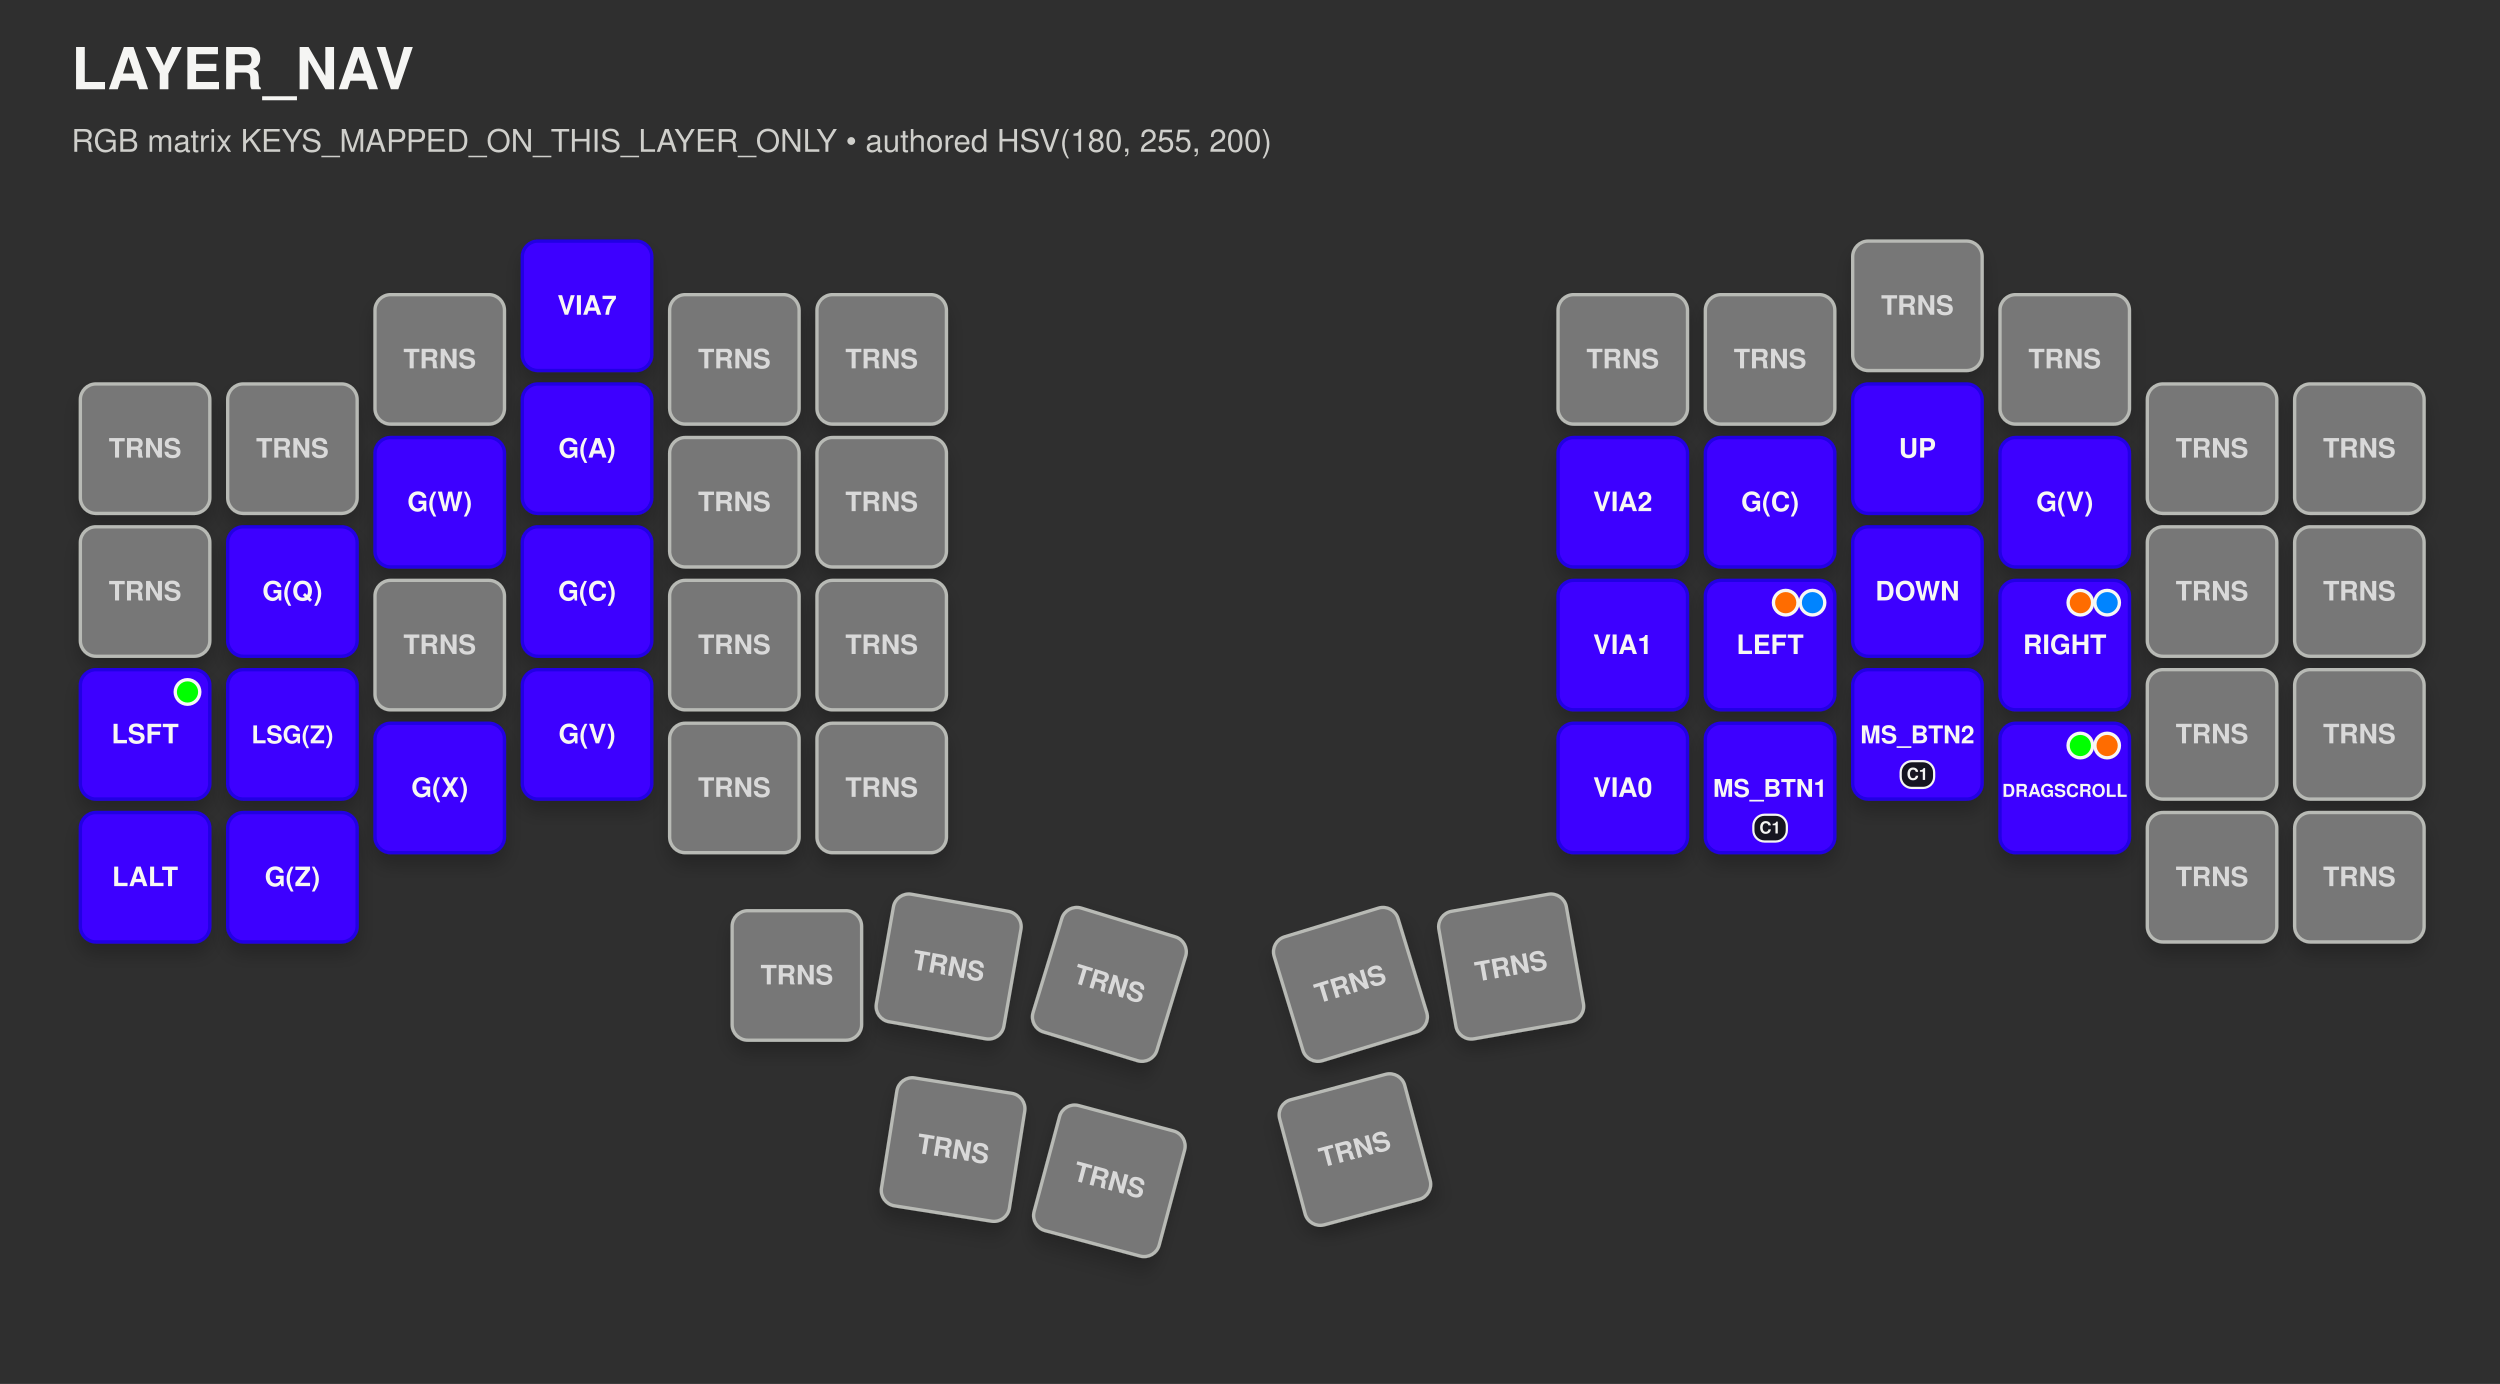
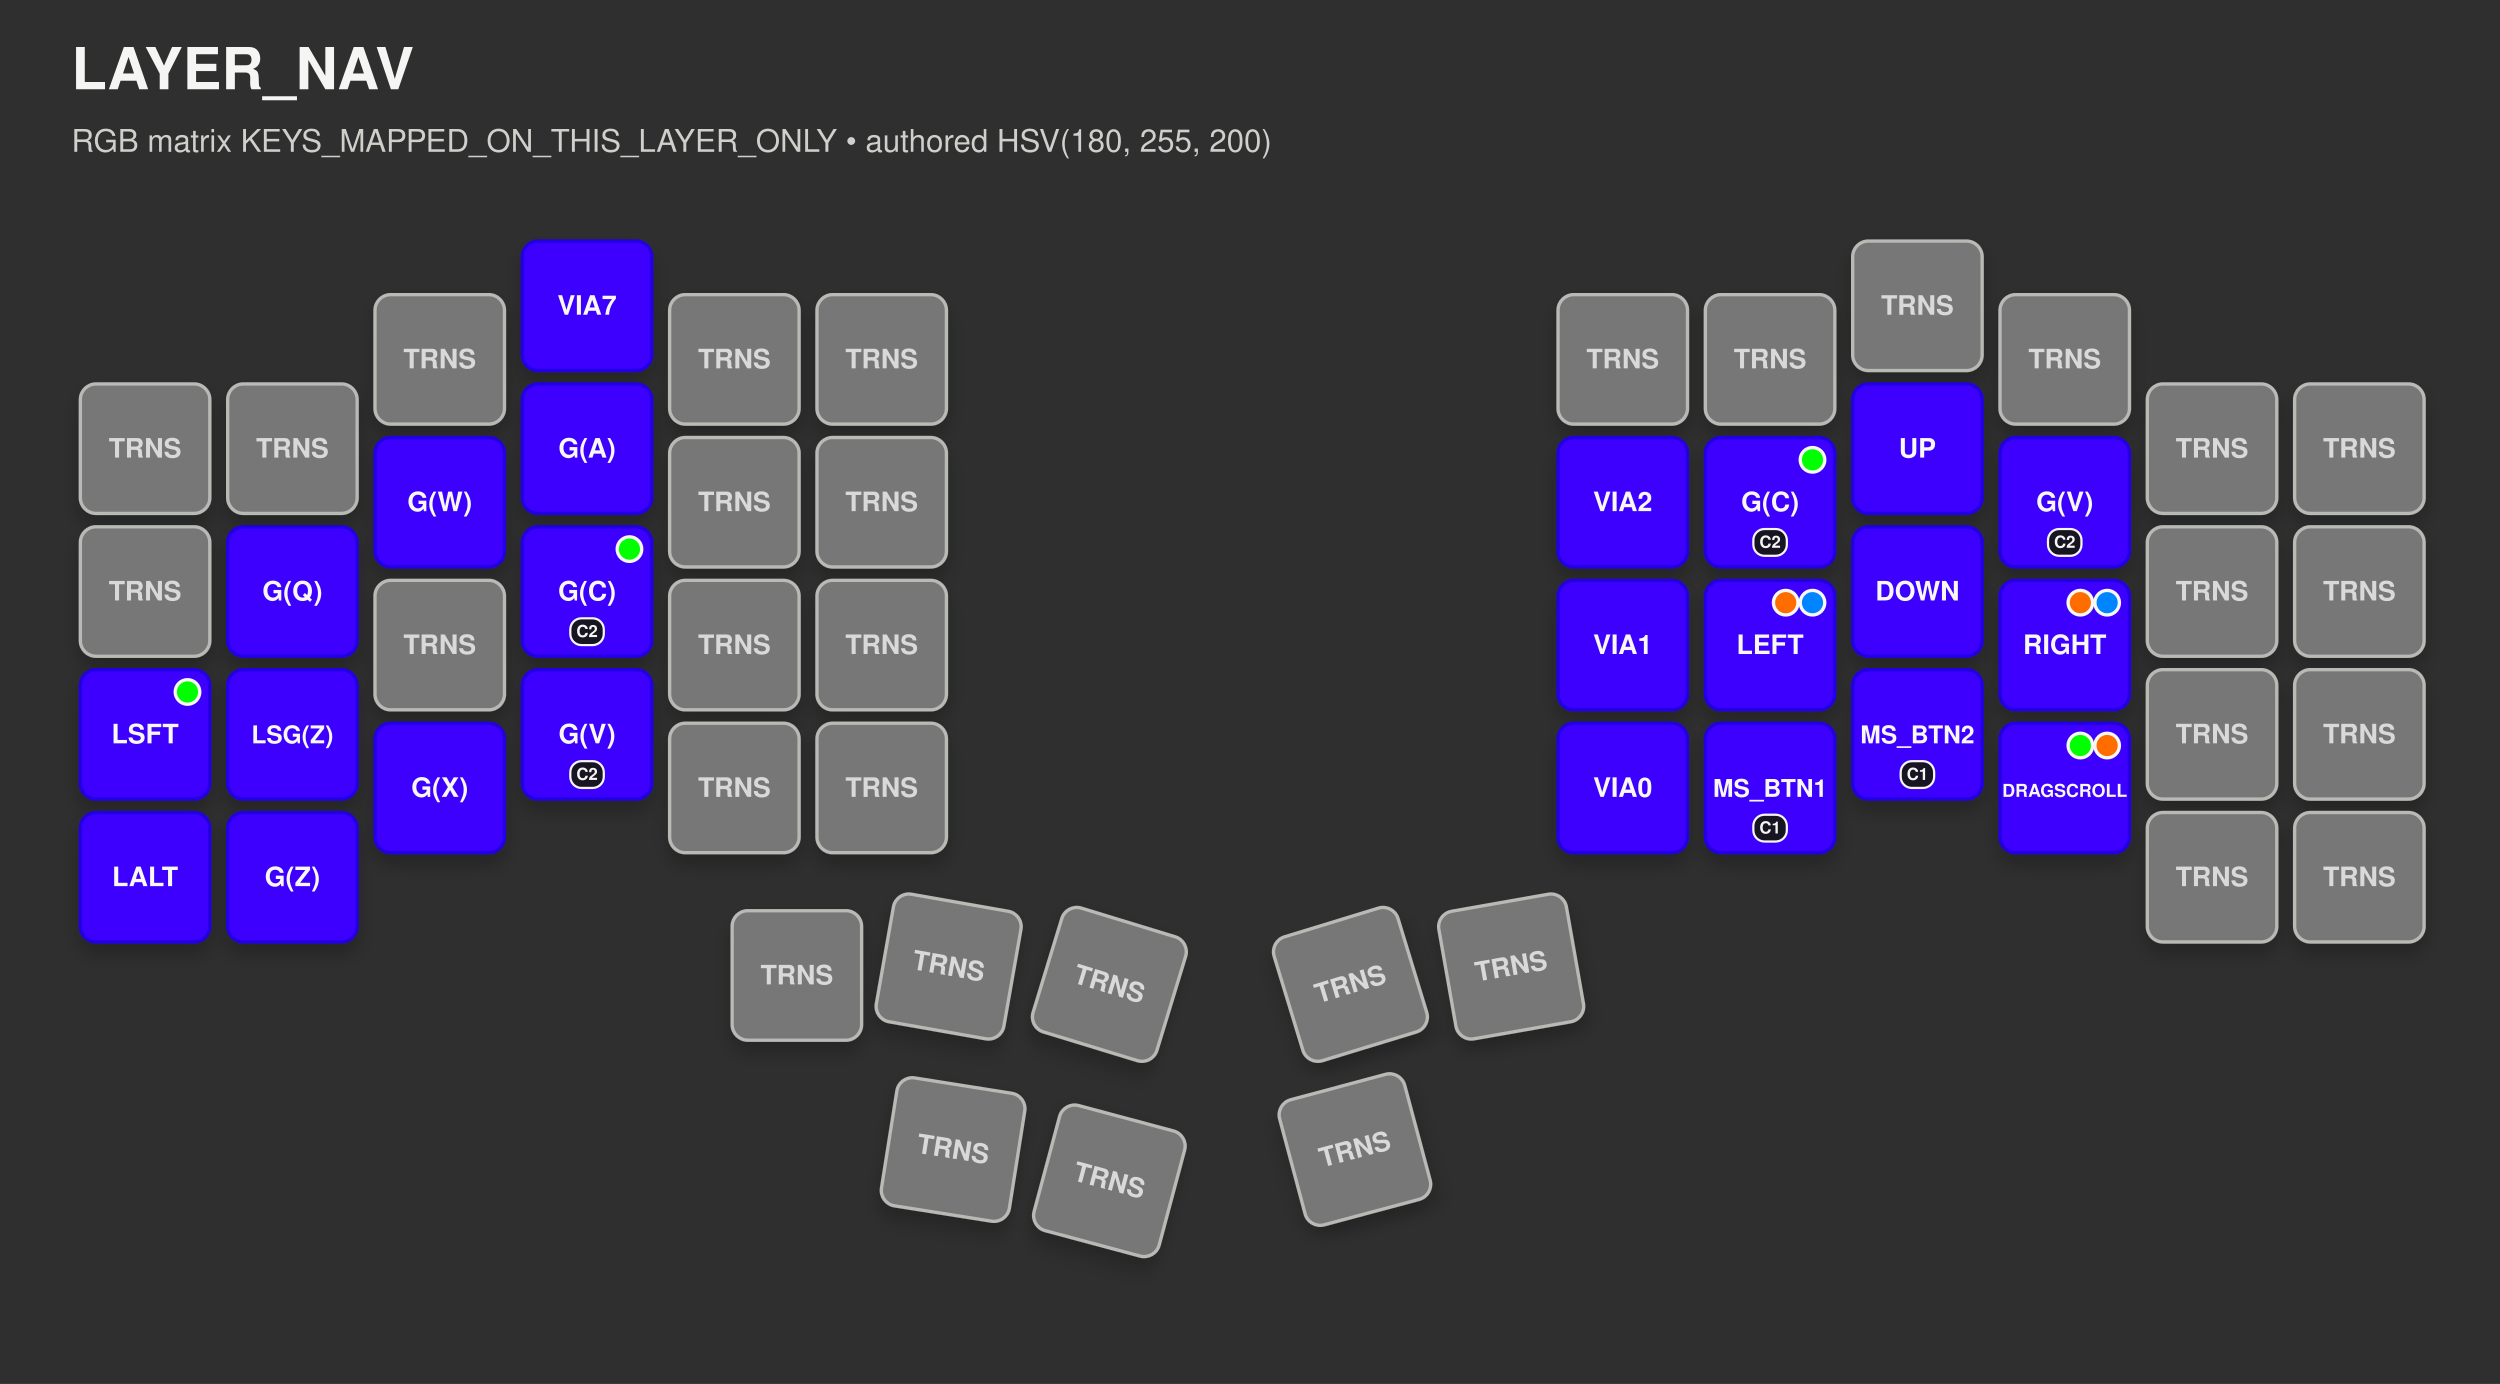
<svg xmlns="http://www.w3.org/2000/svg" width="1120" height="620" viewBox="0 0 1120 620" role="img" aria-labelledby="title desc">
  <defs>
    <filter id="shadow" x="-20%" y="-20%" width="140%" height="140%">
      <feDropShadow dx="0" dy="5" stdDeviation="4" flood-color="#000000" flood-opacity="0.22" />
    </filter>
  </defs>
  <rect width="1120" height="620" fill="#2f2f2f" />
  <text x="32" y="40" fill="#f5f5f3" font-size="26" font-family="Helvetica, Arial, sans-serif" font-weight="700">LAYER_NAV</text>
  <text x="32" y="68" fill="#cfcfcb" font-size="14" font-family="Helvetica, Arial, sans-serif">RGB matrix KEYS_MAPPED_ON_THIS_LAYER_ONLY • authored HSV(180, 255, 200)</text>
  <g transform="rotate(0 65.0 201.0)">
    <rect x="36.0" y="172.0" width="58" height="58" rx="7" fill="#777777" stroke="#b8bab5" stroke-width="1.5" filter="url(#shadow)" />
    <text x="65.0" y="205.0" fill="#ffffff" fill-opacity="0.72" font-size="12" text-anchor="middle" font-family="Helvetica, Arial, sans-serif" font-weight="600">TRNS</text>
  </g>
  <g transform="rotate(0 131.0 201.0)">
    <rect x="102.0" y="172.0" width="58" height="58" rx="7" fill="#777777" stroke="#b8bab5" stroke-width="1.5" filter="url(#shadow)" />
    <text x="131.0" y="205.0" fill="#ffffff" fill-opacity="0.72" font-size="12" text-anchor="middle" font-family="Helvetica, Arial, sans-serif" font-weight="600">TRNS</text>
  </g>
  <g transform="rotate(0 197.0 161.0)">
    <rect x="168.0" y="132.0" width="58" height="58" rx="7" fill="#777777" stroke="#b8bab5" stroke-width="1.5" filter="url(#shadow)" />
    <text x="197.0" y="165.0" fill="#ffffff" fill-opacity="0.72" font-size="12" text-anchor="middle" font-family="Helvetica, Arial, sans-serif" font-weight="600">TRNS</text>
  </g>
  <g transform="rotate(0 263.0 137.0)">
    <rect x="234.0" y="108.0" width="58" height="58" rx="7" fill="#3c00ff" stroke="#2000e3" stroke-width="1.5" filter="url(#shadow)" />
    <text x="263.0" y="141.0" fill="#f7f7f4" fill-opacity="1.0" font-size="12" text-anchor="middle" font-family="Helvetica, Arial, sans-serif" font-weight="600">VIA7</text>
  </g>
  <g transform="rotate(0 329.0 161.0)">
    <rect x="300.0" y="132.0" width="58" height="58" rx="7" fill="#777777" stroke="#b8bab5" stroke-width="1.5" filter="url(#shadow)" />
    <text x="329.0" y="165.0" fill="#ffffff" fill-opacity="0.72" font-size="12" text-anchor="middle" font-family="Helvetica, Arial, sans-serif" font-weight="600">TRNS</text>
  </g>
  <g transform="rotate(0 395.0 161.0)">
    <rect x="366.0" y="132.0" width="58" height="58" rx="7" fill="#777777" stroke="#b8bab5" stroke-width="1.5" filter="url(#shadow)" />
    <text x="395.0" y="165.0" fill="#ffffff" fill-opacity="0.72" font-size="12" text-anchor="middle" font-family="Helvetica, Arial, sans-serif" font-weight="600">TRNS</text>
  </g>
  <g transform="rotate(0 727.0 161.0)">
    <rect x="698.0" y="132.0" width="58" height="58" rx="7" fill="#777777" stroke="#b8bab5" stroke-width="1.5" filter="url(#shadow)" />
    <text x="727.0" y="165.0" fill="#ffffff" fill-opacity="0.72" font-size="12" text-anchor="middle" font-family="Helvetica, Arial, sans-serif" font-weight="600">TRNS</text>
  </g>
  <g transform="rotate(0 793.0 161.0)">
    <rect x="764.0" y="132.0" width="58" height="58" rx="7" fill="#777777" stroke="#b8bab5" stroke-width="1.5" filter="url(#shadow)" />
    <text x="793.0" y="165.0" fill="#ffffff" fill-opacity="0.72" font-size="12" text-anchor="middle" font-family="Helvetica, Arial, sans-serif" font-weight="600">TRNS</text>
  </g>
  <g transform="rotate(0 859.0 137.0)">
    <rect x="830.0" y="108.0" width="58" height="58" rx="7" fill="#777777" stroke="#b8bab5" stroke-width="1.5" filter="url(#shadow)" />
    <text x="859.0" y="141.0" fill="#ffffff" fill-opacity="0.72" font-size="12" text-anchor="middle" font-family="Helvetica, Arial, sans-serif" font-weight="600">TRNS</text>
  </g>
  <g transform="rotate(0 925.0 161.0)">
    <rect x="896.0" y="132.0" width="58" height="58" rx="7" fill="#777777" stroke="#b8bab5" stroke-width="1.5" filter="url(#shadow)" />
    <text x="925.0" y="165.0" fill="#ffffff" fill-opacity="0.72" font-size="12" text-anchor="middle" font-family="Helvetica, Arial, sans-serif" font-weight="600">TRNS</text>
  </g>
  <g transform="rotate(0 991.0 201.0)">
    <rect x="962.0" y="172.0" width="58" height="58" rx="7" fill="#777777" stroke="#b8bab5" stroke-width="1.5" filter="url(#shadow)" />
    <text x="991.0" y="205.0" fill="#ffffff" fill-opacity="0.72" font-size="12" text-anchor="middle" font-family="Helvetica, Arial, sans-serif" font-weight="600">TRNS</text>
  </g>
  <g transform="rotate(0 1057.0 201.0)">
    <rect x="1028.0" y="172.0" width="58" height="58" rx="7" fill="#777777" stroke="#b8bab5" stroke-width="1.5" filter="url(#shadow)" />
    <text x="1057.0" y="205.0" fill="#ffffff" fill-opacity="0.72" font-size="12" text-anchor="middle" font-family="Helvetica, Arial, sans-serif" font-weight="600">TRNS</text>
  </g>
  <g transform="rotate(0 65.0 265.0)">
    <rect x="36.0" y="236.0" width="58" height="58" rx="7" fill="#777777" stroke="#b8bab5" stroke-width="1.5" filter="url(#shadow)" />
    <text x="65.0" y="269.0" fill="#ffffff" fill-opacity="0.72" font-size="12" text-anchor="middle" font-family="Helvetica, Arial, sans-serif" font-weight="600">TRNS</text>
  </g>
  <g transform="rotate(0 131.0 265.0)">
    <rect x="102.0" y="236.0" width="58" height="58" rx="7" fill="#3c00ff" stroke="#2000e3" stroke-width="1.5" filter="url(#shadow)" />
    <text x="131.0" y="269.0" fill="#f7f7f4" fill-opacity="1.0" font-size="12" text-anchor="middle" font-family="Helvetica, Arial, sans-serif" font-weight="600">G(Q)</text>
  </g>
  <g transform="rotate(0 197.0 225.0)">
    <rect x="168.0" y="196.0" width="58" height="58" rx="7" fill="#3c00ff" stroke="#2000e3" stroke-width="1.5" filter="url(#shadow)" />
    <text x="197.0" y="229.0" fill="#f7f7f4" fill-opacity="1.0" font-size="12" text-anchor="middle" font-family="Helvetica, Arial, sans-serif" font-weight="600">G(W)</text>
  </g>
  <g transform="rotate(0 263.0 201.0)">
    <rect x="234.0" y="172.0" width="58" height="58" rx="7" fill="#3c00ff" stroke="#2000e3" stroke-width="1.5" filter="url(#shadow)" />
    <text x="263.0" y="205.0" fill="#f7f7f4" fill-opacity="1.0" font-size="12" text-anchor="middle" font-family="Helvetica, Arial, sans-serif" font-weight="600">G(A)</text>
  </g>
  <g transform="rotate(0 329.0 225.0)">
    <rect x="300.0" y="196.0" width="58" height="58" rx="7" fill="#777777" stroke="#b8bab5" stroke-width="1.5" filter="url(#shadow)" />
    <text x="329.0" y="229.0" fill="#ffffff" fill-opacity="0.72" font-size="12" text-anchor="middle" font-family="Helvetica, Arial, sans-serif" font-weight="600">TRNS</text>
  </g>
  <g transform="rotate(0 395.0 225.0)">
    <rect x="366.0" y="196.0" width="58" height="58" rx="7" fill="#777777" stroke="#b8bab5" stroke-width="1.5" filter="url(#shadow)" />
    <text x="395.0" y="229.0" fill="#ffffff" fill-opacity="0.72" font-size="12" text-anchor="middle" font-family="Helvetica, Arial, sans-serif" font-weight="600">TRNS</text>
  </g>
  <g transform="rotate(0 727.0 225.0)">
    <rect x="698.0" y="196.0" width="58" height="58" rx="7" fill="#3c00ff" stroke="#2000e3" stroke-width="1.5" filter="url(#shadow)" />
    <text x="727.0" y="229.0" fill="#f7f7f4" fill-opacity="1.0" font-size="12" text-anchor="middle" font-family="Helvetica, Arial, sans-serif" font-weight="600">VIA2</text>
  </g>
  <g transform="rotate(0 793.0 225.0)">
    <rect x="764.0" y="196.0" width="58" height="58" rx="7" fill="#3c00ff" stroke="#2000e3" stroke-width="1.5" filter="url(#shadow)" />
    <text x="793.0" y="229.0" fill="#f7f7f4" fill-opacity="1.0" font-size="12" text-anchor="middle" font-family="Helvetica, Arial, sans-serif" font-weight="600">G(C)</text>
+     <circle cx="812.0" cy="206.0" r="5.5" fill="#00ff00" stroke="#f7f7f4" stroke-width="1.5" />
+     <rect x="785.5" y="237.0" width="15" height="12" rx="5" fill="#141714" fill-opacity="0.94" stroke="#f5f5f3" stroke-width="1" />
+     <text x="793.0" y="245.4" fill="#f5f5f3" font-size="7.5" text-anchor="middle" font-family="Helvetica, Arial, sans-serif" font-weight="700">C2</text>
  </g>
  <g transform="rotate(0 859.0 201.0)">
    <rect x="830.0" y="172.0" width="58" height="58" rx="7" fill="#3c00ff" stroke="#2000e3" stroke-width="1.5" filter="url(#shadow)" />
    <text x="859.0" y="205.0" fill="#f7f7f4" fill-opacity="1.0" font-size="12" text-anchor="middle" font-family="Helvetica, Arial, sans-serif" font-weight="600">UP</text>
  </g>
  <g transform="rotate(0 925.0 225.0)">
    <rect x="896.0" y="196.0" width="58" height="58" rx="7" fill="#3c00ff" stroke="#2000e3" stroke-width="1.5" filter="url(#shadow)" />
    <text x="925.0" y="229.0" fill="#f7f7f4" fill-opacity="1.0" font-size="12" text-anchor="middle" font-family="Helvetica, Arial, sans-serif" font-weight="600">G(V)</text>
+     <rect x="917.5" y="237.0" width="15" height="12" rx="5" fill="#141714" fill-opacity="0.94" stroke="#f5f5f3" stroke-width="1" />
+     <text x="925.0" y="245.4" fill="#f5f5f3" font-size="7.5" text-anchor="middle" font-family="Helvetica, Arial, sans-serif" font-weight="700">C2</text>
  </g>
  <g transform="rotate(0 991.0 265.0)">
    <rect x="962.0" y="236.0" width="58" height="58" rx="7" fill="#777777" stroke="#b8bab5" stroke-width="1.5" filter="url(#shadow)" />
    <text x="991.0" y="269.0" fill="#ffffff" fill-opacity="0.72" font-size="12" text-anchor="middle" font-family="Helvetica, Arial, sans-serif" font-weight="600">TRNS</text>
  </g>
  <g transform="rotate(0 1057.0 265.0)">
    <rect x="1028.0" y="236.0" width="58" height="58" rx="7" fill="#777777" stroke="#b8bab5" stroke-width="1.5" filter="url(#shadow)" />
    <text x="1057.0" y="269.0" fill="#ffffff" fill-opacity="0.72" font-size="12" text-anchor="middle" font-family="Helvetica, Arial, sans-serif" font-weight="600">TRNS</text>
  </g>
  <g transform="rotate(0 65.0 329.0)">
    <rect x="36.0" y="300.0" width="58" height="58" rx="7" fill="#3c00ff" stroke="#2000e3" stroke-width="1.5" filter="url(#shadow)" />
    <text x="65.0" y="333.0" fill="#f7f7f4" fill-opacity="1.0" font-size="12" text-anchor="middle" font-family="Helvetica, Arial, sans-serif" font-weight="600">LSFT</text>
    <circle cx="84.0" cy="310.0" r="5.5" fill="#00ff00" stroke="#f7f7f4" stroke-width="1.5" />
  </g>
  <g transform="rotate(0 131.0 329.0)">
    <rect x="102.0" y="300.0" width="58" height="58" rx="7" fill="#3c00ff" stroke="#2000e3" stroke-width="1.5" filter="url(#shadow)" />
    <text x="131.0" y="333.0" fill="#f7f7f4" fill-opacity="1.0" font-size="11" text-anchor="middle" font-family="Helvetica, Arial, sans-serif" font-weight="600">LSG(Z)</text>
  </g>
  <g transform="rotate(0 197.0 289.0)">
    <rect x="168.0" y="260.0" width="58" height="58" rx="7" fill="#777777" stroke="#b8bab5" stroke-width="1.5" filter="url(#shadow)" />
    <text x="197.0" y="293.0" fill="#ffffff" fill-opacity="0.72" font-size="12" text-anchor="middle" font-family="Helvetica, Arial, sans-serif" font-weight="600">TRNS</text>
  </g>
  <g transform="rotate(0 263.0 265.0)">
    <rect x="234.0" y="236.0" width="58" height="58" rx="7" fill="#3c00ff" stroke="#2000e3" stroke-width="1.5" filter="url(#shadow)" />
    <text x="263.0" y="269.0" fill="#f7f7f4" fill-opacity="1.0" font-size="12" text-anchor="middle" font-family="Helvetica, Arial, sans-serif" font-weight="600">G(C)</text>
+     <circle cx="282.0" cy="246.0" r="5.5" fill="#00ff00" stroke="#f7f7f4" stroke-width="1.5" />
+     <rect x="255.5" y="277.0" width="15" height="12" rx="5" fill="#141714" fill-opacity="0.94" stroke="#f5f5f3" stroke-width="1" />
+     <text x="263.0" y="285.4" fill="#f5f5f3" font-size="7.5" text-anchor="middle" font-family="Helvetica, Arial, sans-serif" font-weight="700">C2</text>
  </g>
  <g transform="rotate(0 329.0 289.0)">
    <rect x="300.0" y="260.0" width="58" height="58" rx="7" fill="#777777" stroke="#b8bab5" stroke-width="1.5" filter="url(#shadow)" />
    <text x="329.0" y="293.0" fill="#ffffff" fill-opacity="0.72" font-size="12" text-anchor="middle" font-family="Helvetica, Arial, sans-serif" font-weight="600">TRNS</text>
  </g>
  <g transform="rotate(0 395.0 289.0)">
    <rect x="366.0" y="260.0" width="58" height="58" rx="7" fill="#777777" stroke="#b8bab5" stroke-width="1.5" filter="url(#shadow)" />
    <text x="395.0" y="293.0" fill="#ffffff" fill-opacity="0.72" font-size="12" text-anchor="middle" font-family="Helvetica, Arial, sans-serif" font-weight="600">TRNS</text>
  </g>
  <g transform="rotate(0 727.0 289.0)">
    <rect x="698.0" y="260.0" width="58" height="58" rx="7" fill="#3c00ff" stroke="#2000e3" stroke-width="1.5" filter="url(#shadow)" />
    <text x="727.0" y="293.0" fill="#f7f7f4" fill-opacity="1.0" font-size="12" text-anchor="middle" font-family="Helvetica, Arial, sans-serif" font-weight="600">VIA1</text>
  </g>
  <g transform="rotate(0 793.0 289.0)">
    <rect x="764.0" y="260.0" width="58" height="58" rx="7" fill="#3c00ff" stroke="#2000e3" stroke-width="1.5" filter="url(#shadow)" />
    <text x="793.0" y="293.0" fill="#f7f7f4" fill-opacity="1.0" font-size="12" text-anchor="middle" font-family="Helvetica, Arial, sans-serif" font-weight="600">LEFT</text>
    <circle cx="800.0" cy="270.0" r="5.5" fill="#ff6c00" stroke="#f7f7f4" stroke-width="1.5" />
    <circle cx="812.0" cy="270.0" r="5.5" fill="#0084ff" stroke="#f7f7f4" stroke-width="1.5" />
  </g>
  <g transform="rotate(0 859.0 265.0)">
    <rect x="830.0" y="236.0" width="58" height="58" rx="7" fill="#3c00ff" stroke="#2000e3" stroke-width="1.5" filter="url(#shadow)" />
    <text x="859.0" y="269.0" fill="#f7f7f4" fill-opacity="1.0" font-size="12" text-anchor="middle" font-family="Helvetica, Arial, sans-serif" font-weight="600">DOWN</text>
  </g>
  <g transform="rotate(0 925.0 289.0)">
    <rect x="896.0" y="260.0" width="58" height="58" rx="7" fill="#3c00ff" stroke="#2000e3" stroke-width="1.5" filter="url(#shadow)" />
    <text x="925.0" y="293.0" fill="#f7f7f4" fill-opacity="1.0" font-size="12" text-anchor="middle" font-family="Helvetica, Arial, sans-serif" font-weight="600">RIGHT</text>
    <circle cx="932.0" cy="270.0" r="5.5" fill="#ff6c00" stroke="#f7f7f4" stroke-width="1.5" />
    <circle cx="944.0" cy="270.0" r="5.5" fill="#0084ff" stroke="#f7f7f4" stroke-width="1.5" />
  </g>
  <g transform="rotate(0 991.0 329.0)">
    <rect x="962.0" y="300.0" width="58" height="58" rx="7" fill="#777777" stroke="#b8bab5" stroke-width="1.5" filter="url(#shadow)" />
    <text x="991.0" y="333.0" fill="#ffffff" fill-opacity="0.72" font-size="12" text-anchor="middle" font-family="Helvetica, Arial, sans-serif" font-weight="600">TRNS</text>
  </g>
  <g transform="rotate(0 1057.0 329.0)">
    <rect x="1028.0" y="300.0" width="58" height="58" rx="7" fill="#777777" stroke="#b8bab5" stroke-width="1.5" filter="url(#shadow)" />
    <text x="1057.0" y="333.0" fill="#ffffff" fill-opacity="0.72" font-size="12" text-anchor="middle" font-family="Helvetica, Arial, sans-serif" font-weight="600">TRNS</text>
  </g>
  <g transform="rotate(0 65.0 393.0)">
    <rect x="36.0" y="364.0" width="58" height="58" rx="7" fill="#3c00ff" stroke="#2000e3" stroke-width="1.5" filter="url(#shadow)" />
    <text x="65.0" y="397.0" fill="#f7f7f4" fill-opacity="1.0" font-size="12" text-anchor="middle" font-family="Helvetica, Arial, sans-serif" font-weight="600">LALT</text>
  </g>
  <g transform="rotate(0 131.0 393.0)">
    <rect x="102.0" y="364.0" width="58" height="58" rx="7" fill="#3c00ff" stroke="#2000e3" stroke-width="1.5" filter="url(#shadow)" />
    <text x="131.0" y="397.0" fill="#f7f7f4" fill-opacity="1.0" font-size="12" text-anchor="middle" font-family="Helvetica, Arial, sans-serif" font-weight="600">G(Z)</text>
  </g>
  <g transform="rotate(0 197.0 353.0)">
    <rect x="168.0" y="324.0" width="58" height="58" rx="7" fill="#3c00ff" stroke="#2000e3" stroke-width="1.5" filter="url(#shadow)" />
    <text x="197.0" y="357.0" fill="#f7f7f4" fill-opacity="1.0" font-size="12" text-anchor="middle" font-family="Helvetica, Arial, sans-serif" font-weight="600">G(X)</text>
  </g>
  <g transform="rotate(0 263.0 329.0)">
    <rect x="234.0" y="300.0" width="58" height="58" rx="7" fill="#3c00ff" stroke="#2000e3" stroke-width="1.5" filter="url(#shadow)" />
    <text x="263.0" y="333.0" fill="#f7f7f4" fill-opacity="1.0" font-size="12" text-anchor="middle" font-family="Helvetica, Arial, sans-serif" font-weight="600">G(V)</text>
+     <rect x="255.5" y="341.0" width="15" height="12" rx="5" fill="#141714" fill-opacity="0.94" stroke="#f5f5f3" stroke-width="1" />
+     <text x="263.0" y="349.4" fill="#f5f5f3" font-size="7.5" text-anchor="middle" font-family="Helvetica, Arial, sans-serif" font-weight="700">C2</text>
  </g>
  <g transform="rotate(0 329.0 353.0)">
    <rect x="300.0" y="324.0" width="58" height="58" rx="7" fill="#777777" stroke="#b8bab5" stroke-width="1.5" filter="url(#shadow)" />
    <text x="329.0" y="357.0" fill="#ffffff" fill-opacity="0.72" font-size="12" text-anchor="middle" font-family="Helvetica, Arial, sans-serif" font-weight="600">TRNS</text>
  </g>
  <g transform="rotate(0 395.0 353.0)">
    <rect x="366.0" y="324.0" width="58" height="58" rx="7" fill="#777777" stroke="#b8bab5" stroke-width="1.5" filter="url(#shadow)" />
    <text x="395.0" y="357.0" fill="#ffffff" fill-opacity="0.72" font-size="12" text-anchor="middle" font-family="Helvetica, Arial, sans-serif" font-weight="600">TRNS</text>
  </g>
  <g transform="rotate(0 727.0 353.0)">
    <rect x="698.0" y="324.0" width="58" height="58" rx="7" fill="#3c00ff" stroke="#2000e3" stroke-width="1.5" filter="url(#shadow)" />
    <text x="727.0" y="357.0" fill="#f7f7f4" fill-opacity="1.0" font-size="12" text-anchor="middle" font-family="Helvetica, Arial, sans-serif" font-weight="600">VIA0</text>
  </g>
  <g transform="rotate(0 793.0 353.0)">
    <rect x="764.0" y="324.0" width="58" height="58" rx="7" fill="#3c00ff" stroke="#2000e3" stroke-width="1.5" filter="url(#shadow)" />
    <text x="793.0" y="357.0" fill="#f7f7f4" fill-opacity="1.0" font-size="11" text-anchor="middle" font-family="Helvetica, Arial, sans-serif" font-weight="600" textLength="42" lengthAdjust="spacingAndGlyphs">MS_BTN1</text>
    <rect x="785.5" y="365.0" width="15" height="12" rx="5" fill="#141714" fill-opacity="0.94" stroke="#f5f5f3" stroke-width="1" />
    <text x="793.0" y="373.4" fill="#f5f5f3" font-size="7.5" text-anchor="middle" font-family="Helvetica, Arial, sans-serif" font-weight="700">C1</text>
  </g>
  <g transform="rotate(0 859.0 329.0)">
    <rect x="830.0" y="300.0" width="58" height="58" rx="7" fill="#3c00ff" stroke="#2000e3" stroke-width="1.5" filter="url(#shadow)" />
    <text x="859.0" y="333.0" fill="#f7f7f4" fill-opacity="1.0" font-size="11" text-anchor="middle" font-family="Helvetica, Arial, sans-serif" font-weight="600" textLength="42" lengthAdjust="spacingAndGlyphs">MS_BTN2</text>
    <rect x="851.5" y="341.0" width="15" height="12" rx="5" fill="#141714" fill-opacity="0.94" stroke="#f5f5f3" stroke-width="1" />
    <text x="859.0" y="349.4" fill="#f5f5f3" font-size="7.5" text-anchor="middle" font-family="Helvetica, Arial, sans-serif" font-weight="700">C1</text>
  </g>
  <g transform="rotate(0 925.0 353.0)">
    <rect x="896.0" y="324.0" width="58" height="58" rx="7" fill="#3c00ff" stroke="#2000e3" stroke-width="1.5" filter="url(#shadow)" />
    <text x="925.0" y="357.0" fill="#f7f7f4" fill-opacity="1.0" font-size="8" text-anchor="middle" font-family="Helvetica, Arial, sans-serif" font-weight="600" textLength="42" lengthAdjust="spacingAndGlyphs">DRAGSCROLL</text>
    <circle cx="932.0" cy="334.0" r="5.5" fill="#00ff00" stroke="#f7f7f4" stroke-width="1.5" />
    <circle cx="944.0" cy="334.0" r="5.5" fill="#ff6c00" stroke="#f7f7f4" stroke-width="1.5" />
  </g>
  <g transform="rotate(0 991.0 393.0)">
    <rect x="962.0" y="364.0" width="58" height="58" rx="7" fill="#777777" stroke="#b8bab5" stroke-width="1.5" filter="url(#shadow)" />
    <text x="991.0" y="397.0" fill="#ffffff" fill-opacity="0.72" font-size="12" text-anchor="middle" font-family="Helvetica, Arial, sans-serif" font-weight="600">TRNS</text>
  </g>
  <g transform="rotate(0 1057.0 393.0)">
    <rect x="1028.0" y="364.0" width="58" height="58" rx="7" fill="#777777" stroke="#b8bab5" stroke-width="1.5" filter="url(#shadow)" />
    <text x="1057.0" y="397.0" fill="#ffffff" fill-opacity="0.72" font-size="12" text-anchor="middle" font-family="Helvetica, Arial, sans-serif" font-weight="600">TRNS</text>
  </g>
  <g transform="rotate(0 357.0 437.0)">
    <rect x="328.0" y="408.0" width="58" height="58" rx="7" fill="#777777" stroke="#b8bab5" stroke-width="1.5" filter="url(#shadow)" />
    <text x="357.0" y="441.0" fill="#ffffff" fill-opacity="0.72" font-size="12" text-anchor="middle" font-family="Helvetica, Arial, sans-serif" font-weight="600">TRNS</text>
  </g>
  <g transform="rotate(10 425.0 433.0)">
    <rect x="396.0" y="404.0" width="58" height="58" rx="7" fill="#777777" stroke="#b8bab5" stroke-width="1.5" filter="url(#shadow)" />
    <text x="425.0" y="437.0" fill="#ffffff" fill-opacity="0.72" font-size="12" text-anchor="middle" font-family="Helvetica, Arial, sans-serif" font-weight="600">TRNS</text>
  </g>
  <g transform="rotate(17 497.0 441.0)">
    <rect x="468.0" y="412.0" width="58" height="58" rx="7" fill="#777777" stroke="#b8bab5" stroke-width="1.5" filter="url(#shadow)" />
    <text x="497.0" y="445.0" fill="#ffffff" fill-opacity="0.72" font-size="12" text-anchor="middle" font-family="Helvetica, Arial, sans-serif" font-weight="600">TRNS</text>
  </g>
  <g transform="rotate(-17 605.0 441.0)">
    <rect x="576.0" y="412.0" width="58" height="58" rx="7" fill="#777777" stroke="#b8bab5" stroke-width="1.5" filter="url(#shadow)" />
    <text x="605.0" y="445.0" fill="#ffffff" fill-opacity="0.72" font-size="12" text-anchor="middle" font-family="Helvetica, Arial, sans-serif" font-weight="600">TRNS</text>
  </g>
  <g transform="rotate(-10 677.0 433.0)">
    <rect x="648.0" y="404.0" width="58" height="58" rx="7" fill="#777777" stroke="#b8bab5" stroke-width="1.5" filter="url(#shadow)" />
    <text x="677.0" y="437.0" fill="#ffffff" fill-opacity="0.72" font-size="12" text-anchor="middle" font-family="Helvetica, Arial, sans-serif" font-weight="600">TRNS</text>
  </g>
  <g transform="rotate(9 427.0 515.0)">
    <rect x="398.0" y="486.0" width="58" height="58" rx="7" fill="#777777" stroke="#b8bab5" stroke-width="1.5" filter="url(#shadow)" />
    <text x="427.0" y="519.0" fill="#ffffff" fill-opacity="0.72" font-size="12" text-anchor="middle" font-family="Helvetica, Arial, sans-serif" font-weight="600">TRNS</text>
  </g>
  <g transform="rotate(15 497.0 529.0)">
    <rect x="468.0" y="500.0" width="58" height="58" rx="7" fill="#777777" stroke="#b8bab5" stroke-width="1.5" filter="url(#shadow)" />
    <text x="497.0" y="533.0" fill="#ffffff" fill-opacity="0.72" font-size="12" text-anchor="middle" font-family="Helvetica, Arial, sans-serif" font-weight="600">TRNS</text>
  </g>
  <g transform="rotate(-15 607.0 515.0)">
    <rect x="578.0" y="486.0" width="58" height="58" rx="7" fill="#777777" stroke="#b8bab5" stroke-width="1.5" filter="url(#shadow)" />
    <text x="607.0" y="519.0" fill="#ffffff" fill-opacity="0.72" font-size="12" text-anchor="middle" font-family="Helvetica, Arial, sans-serif" font-weight="600">TRNS</text>
  </g>
</svg>
